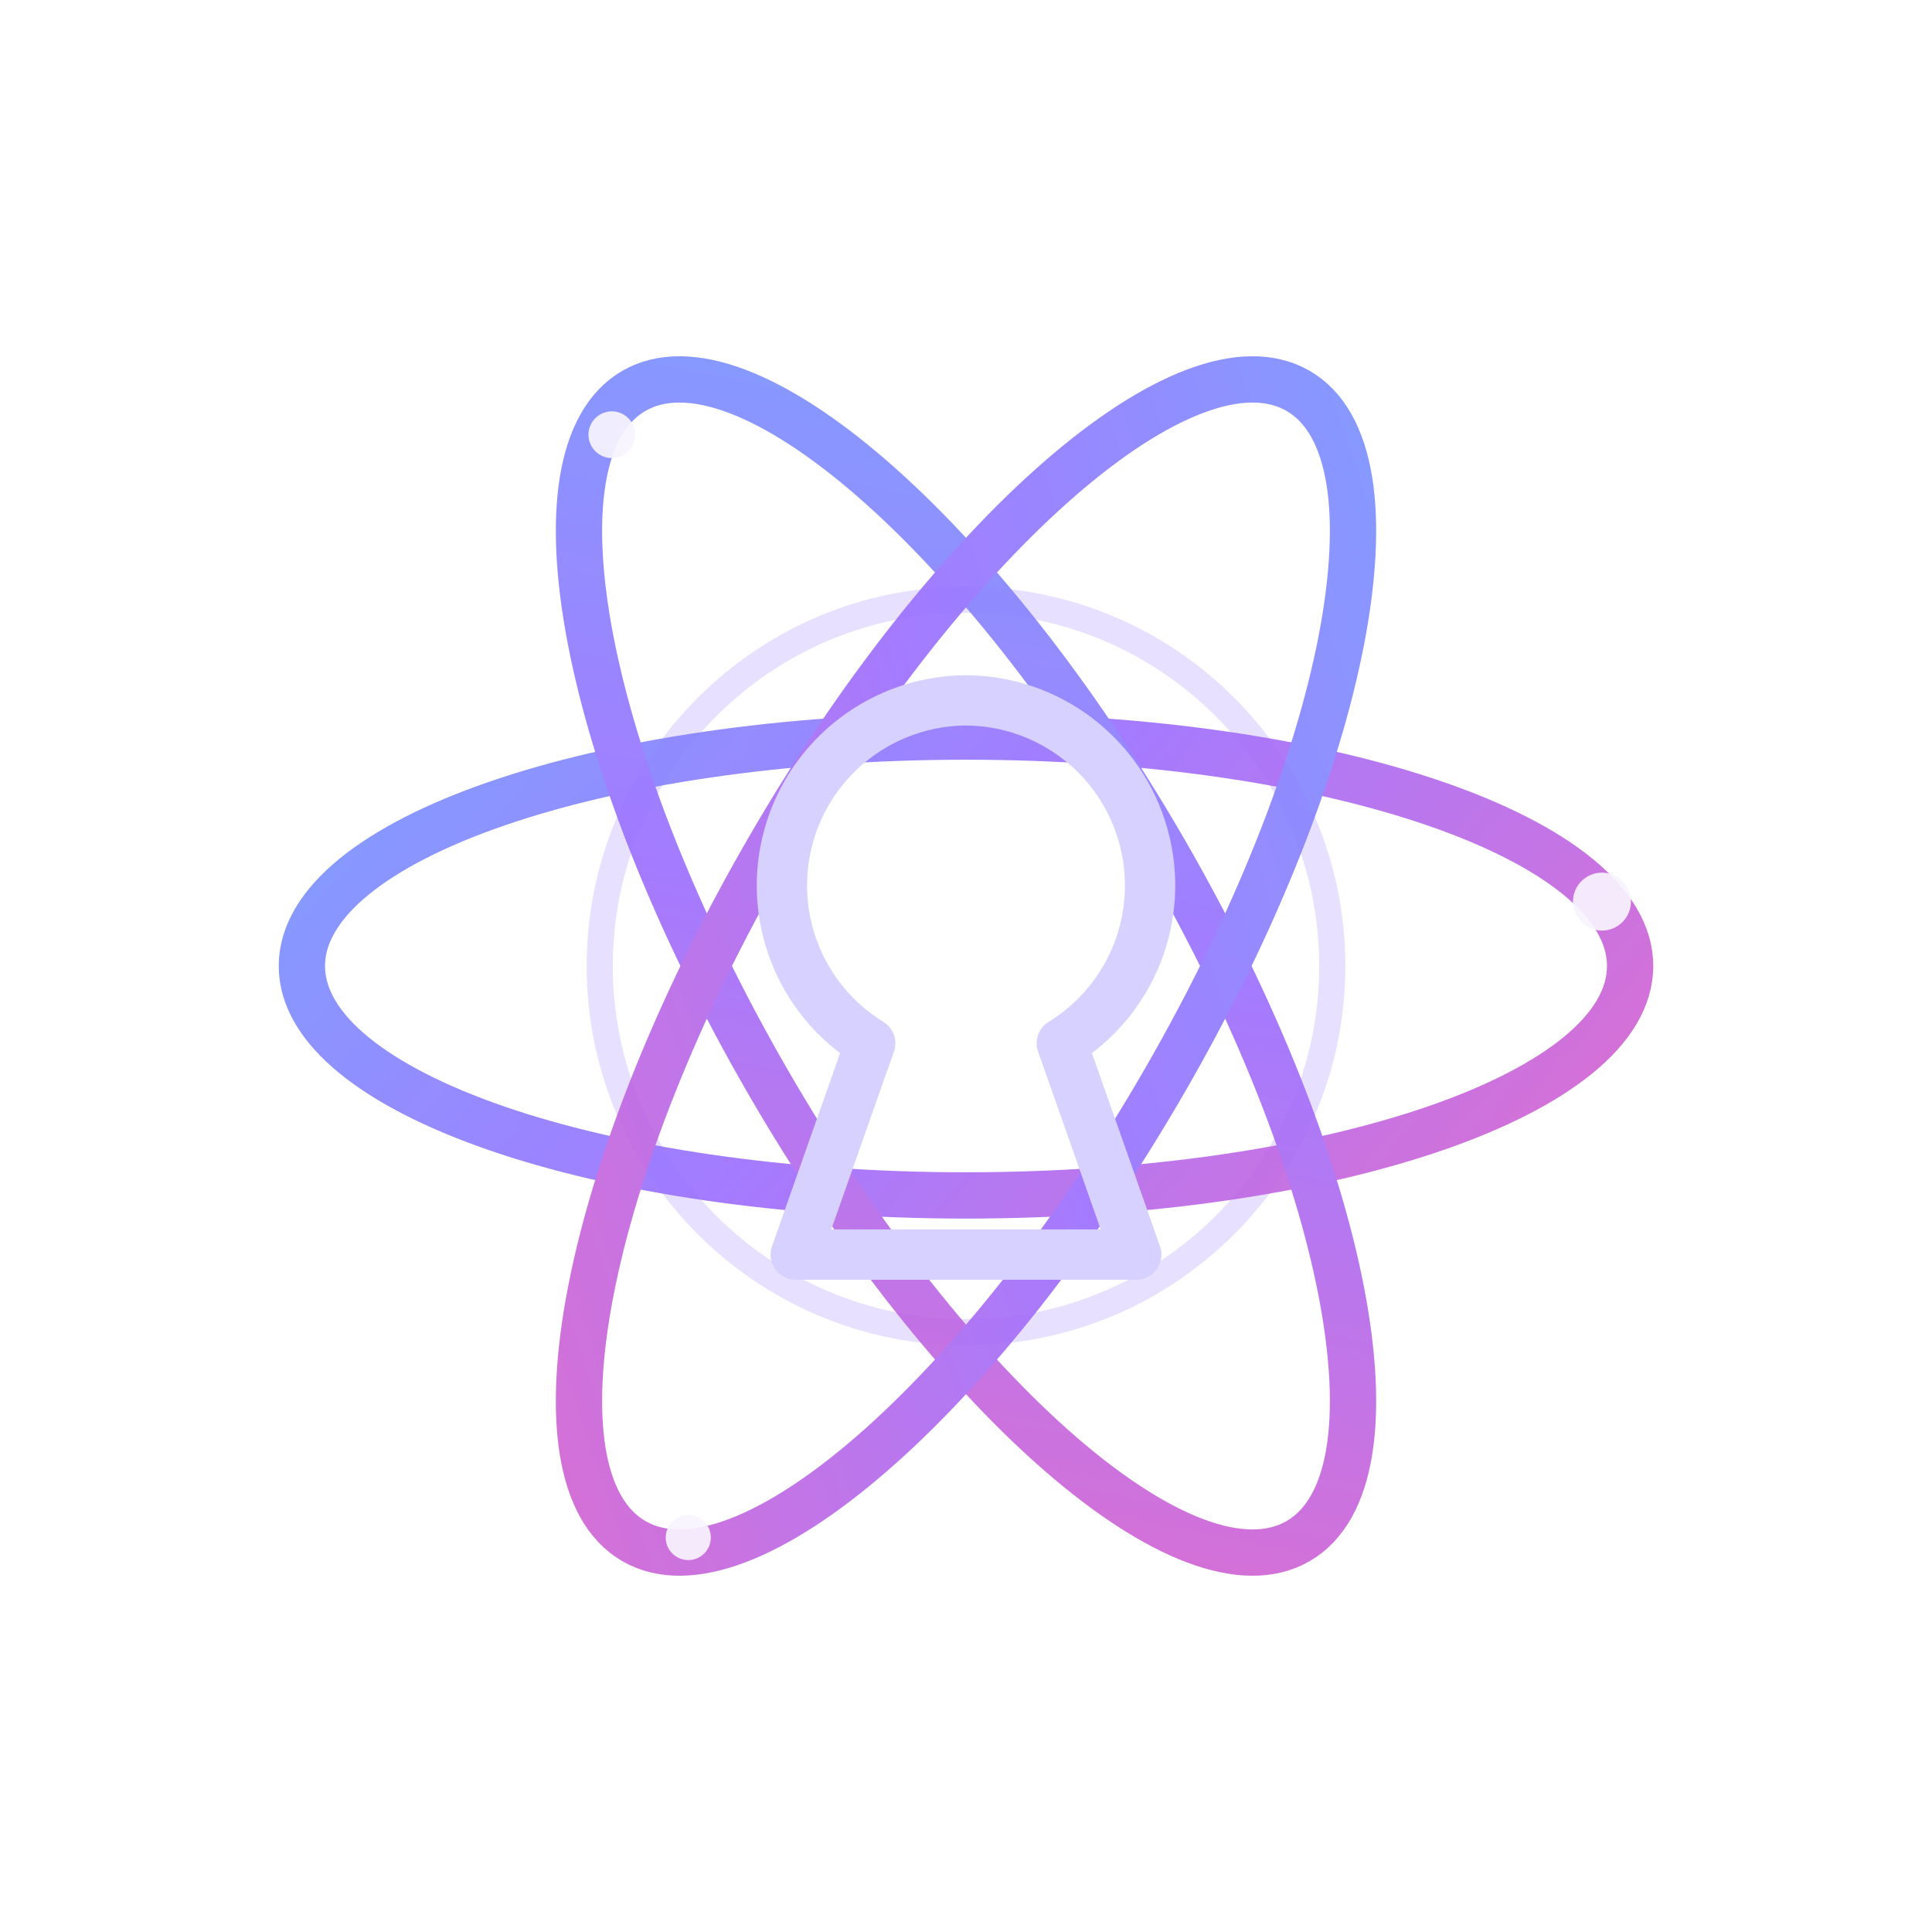
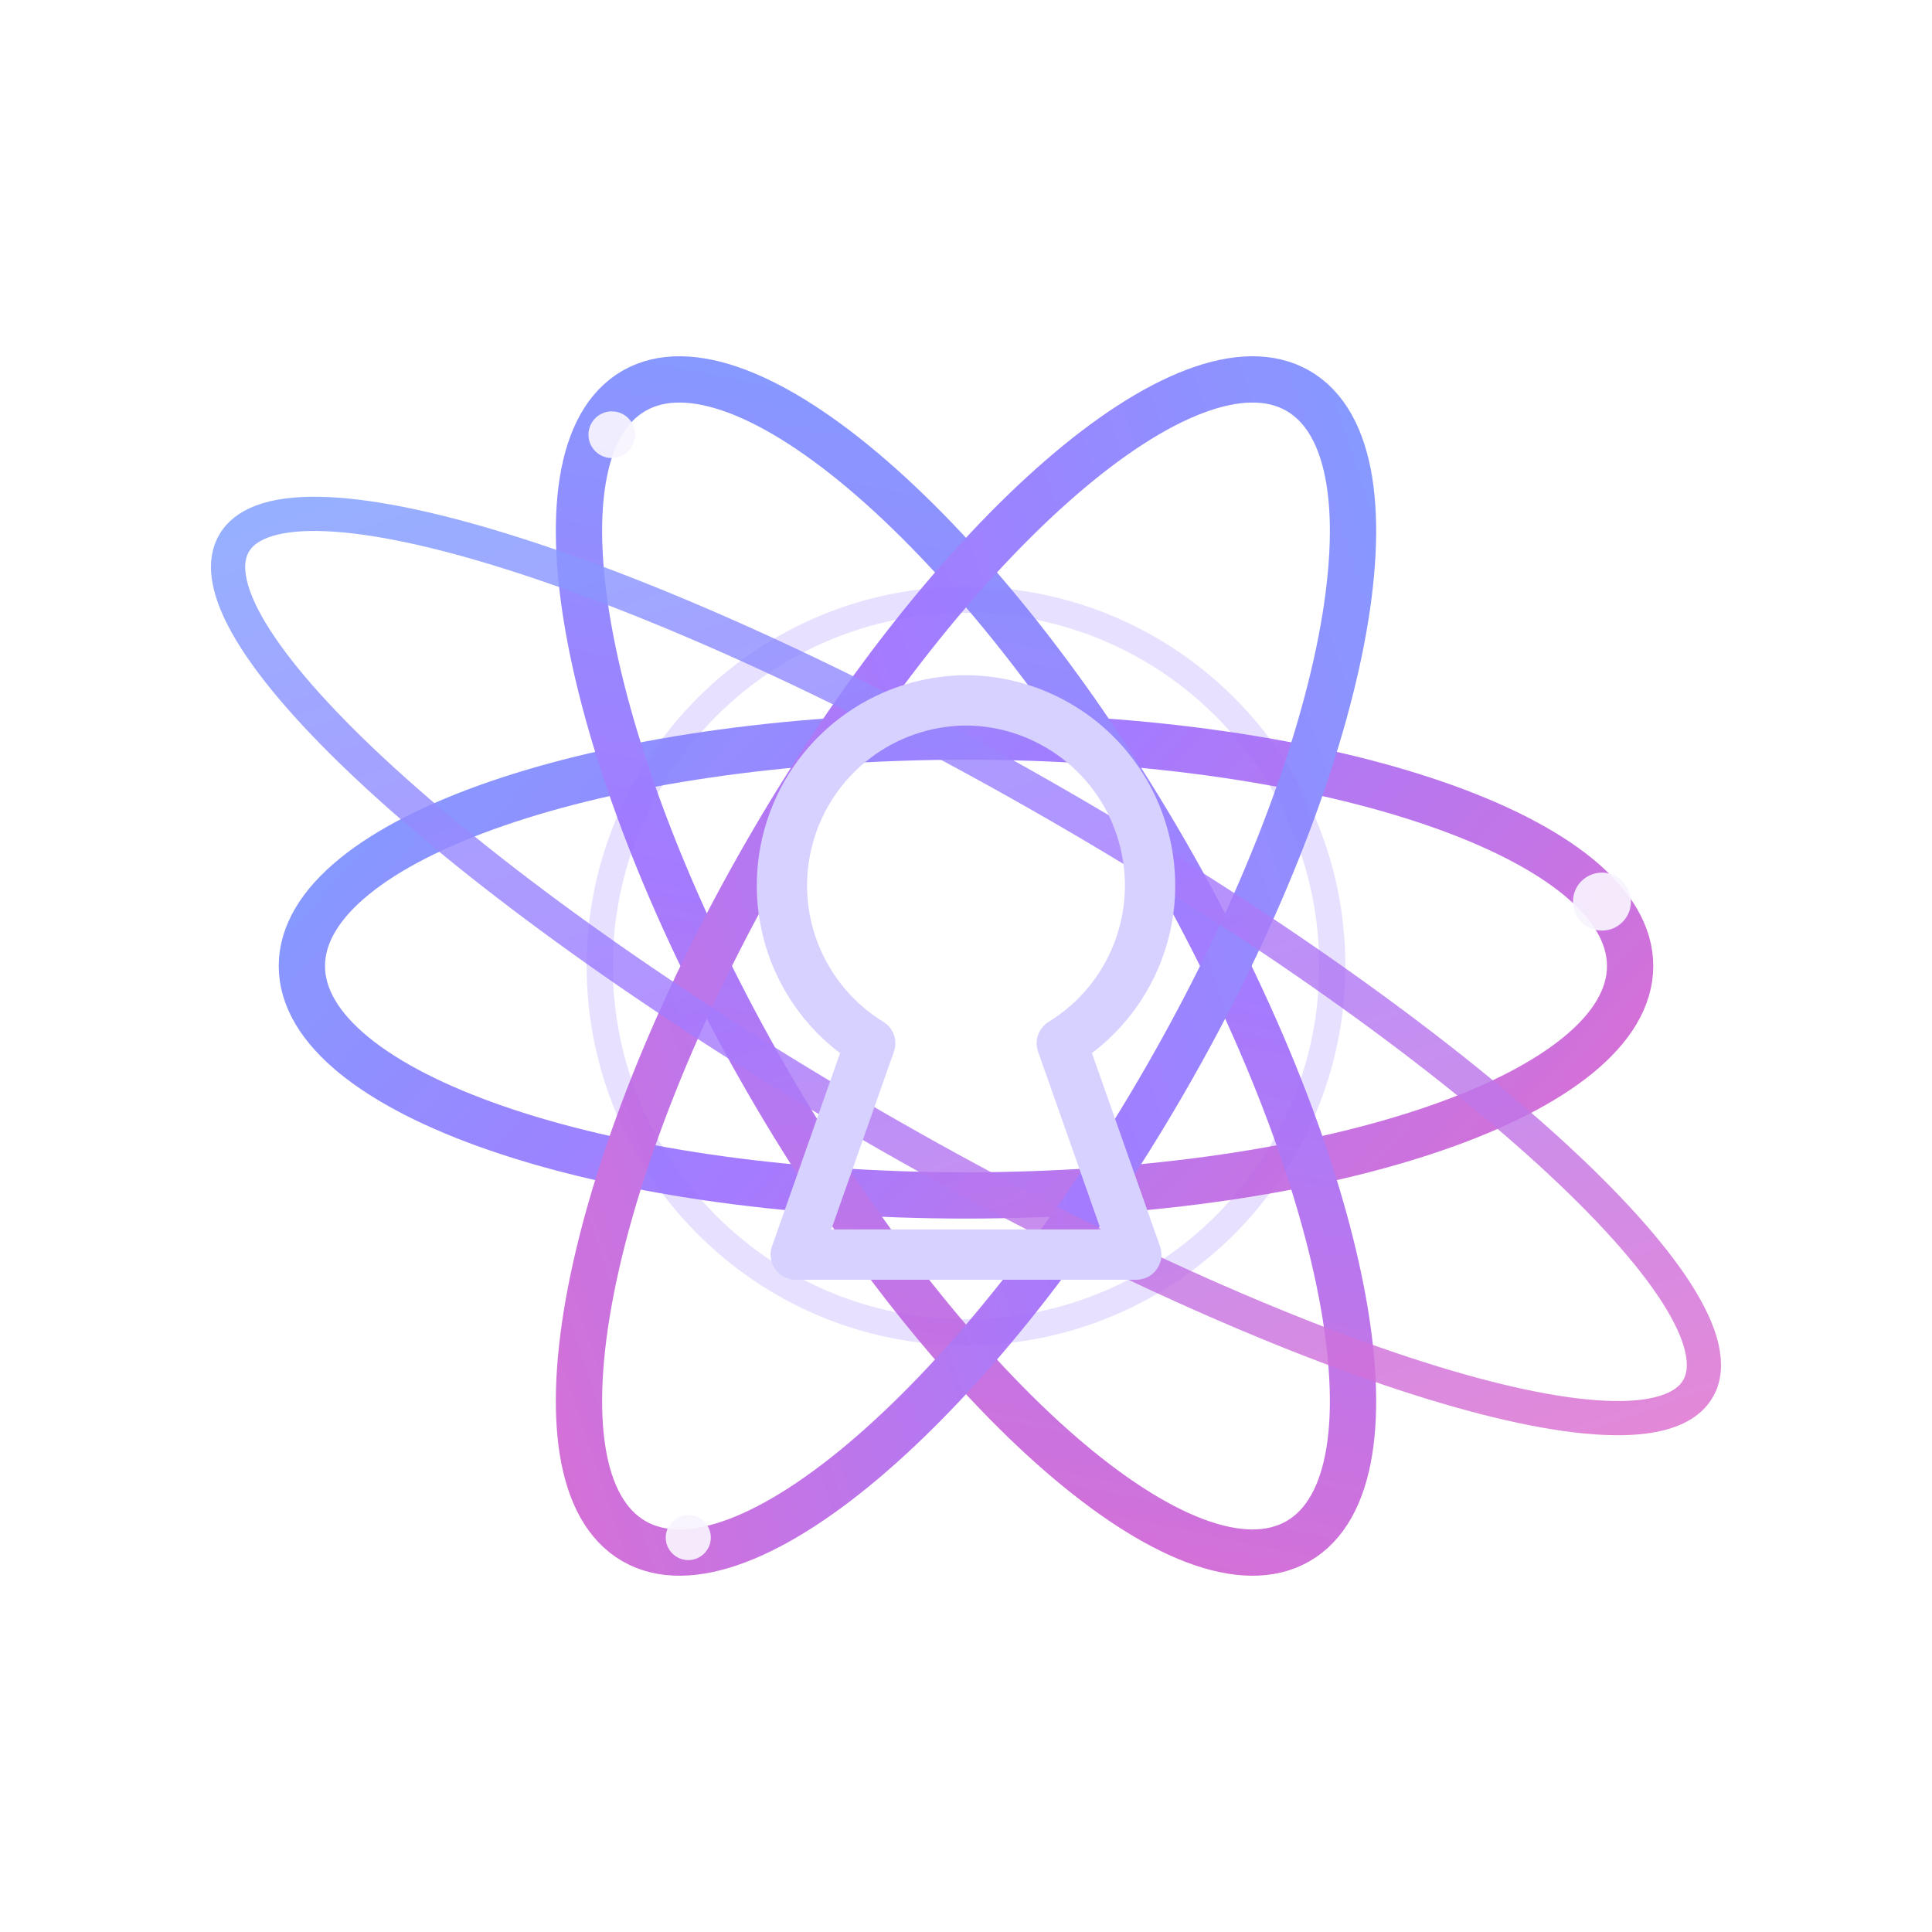
<svg xmlns="http://www.w3.org/2000/svg" viewBox="0 0 48 48" role="img" aria-labelledby="title desc">
  <defs>
    <linearGradient id="orbit" x1="7" y1="9" x2="41" y2="39" gradientUnits="userSpaceOnUse">
      <stop offset="0" stop-color="#62a5ff" />
      <stop offset=".48" stop-color="#9a6dff" />
      <stop offset="1" stop-color="#f05ab8" />
    </linearGradient>
  </defs>
  <circle cx="24" cy="24" r="9.1" fill="none" stroke="#a786ff" stroke-width=".65" opacity=".26" />
  <g fill="none" stroke="url(#orbit)" stroke-width="1.15" stroke-linecap="round" opacity=".9">
    <ellipse cx="24" cy="24" rx="16.5" ry="5.7" />
    <ellipse cx="24" cy="24" rx="16.5" ry="5.7" transform="rotate(60 24 24)" />
    <ellipse cx="24" cy="24" rx="16.5" ry="5.7" transform="rotate(120 24 24)" />
+     <ellipse cx="24" cy="24" rx="21" ry="4.6" transform="rotate(30 24 24)" stroke-width=".85" opacity=".82" />
  </g>
  <g fill="#f8f4ff" opacity=".92">
    <circle cx="39.8" cy="22.4" r=".72" />
    <circle cx="15.2" cy="10.8" r=".58" />
    <circle cx="17.1" cy="38.2" r=".56" />
  </g>
  <path d="M24 17.4a4.6 4.6 0 0 0-2.38 8.52l-1.85 5.25h8.46l-1.85-5.25A4.6 4.6 0 0 0 24 17.4Z" fill="none" stroke="#d7d1ff" stroke-width="1.25" stroke-linecap="round" stroke-linejoin="round" />
</svg>
